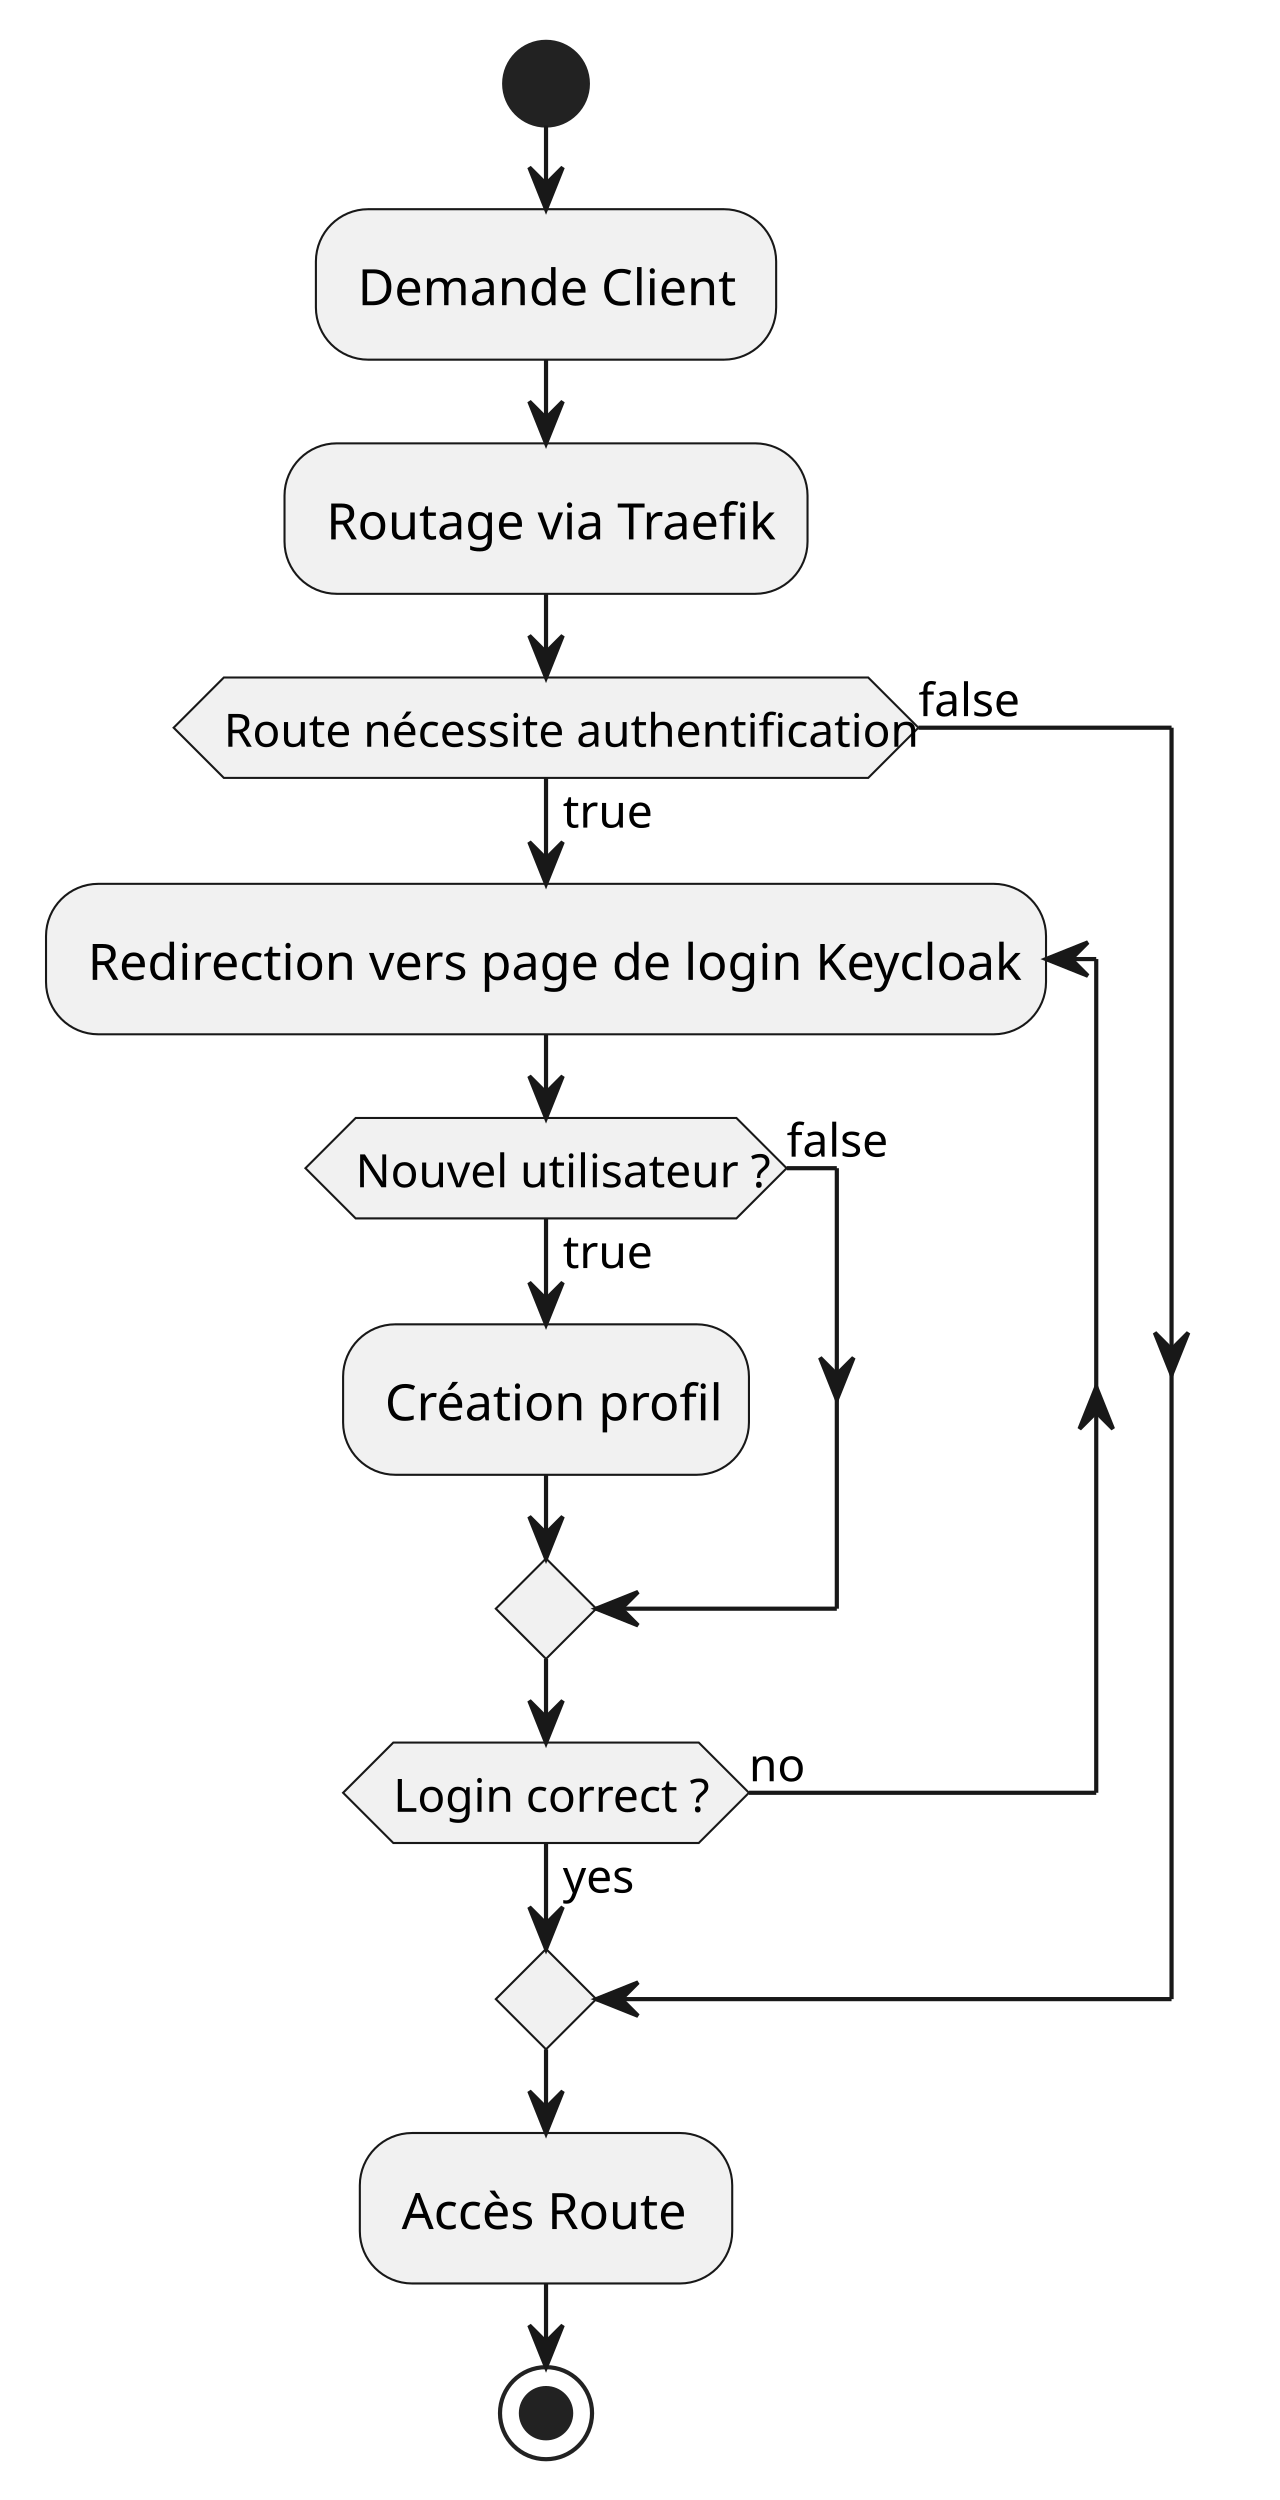
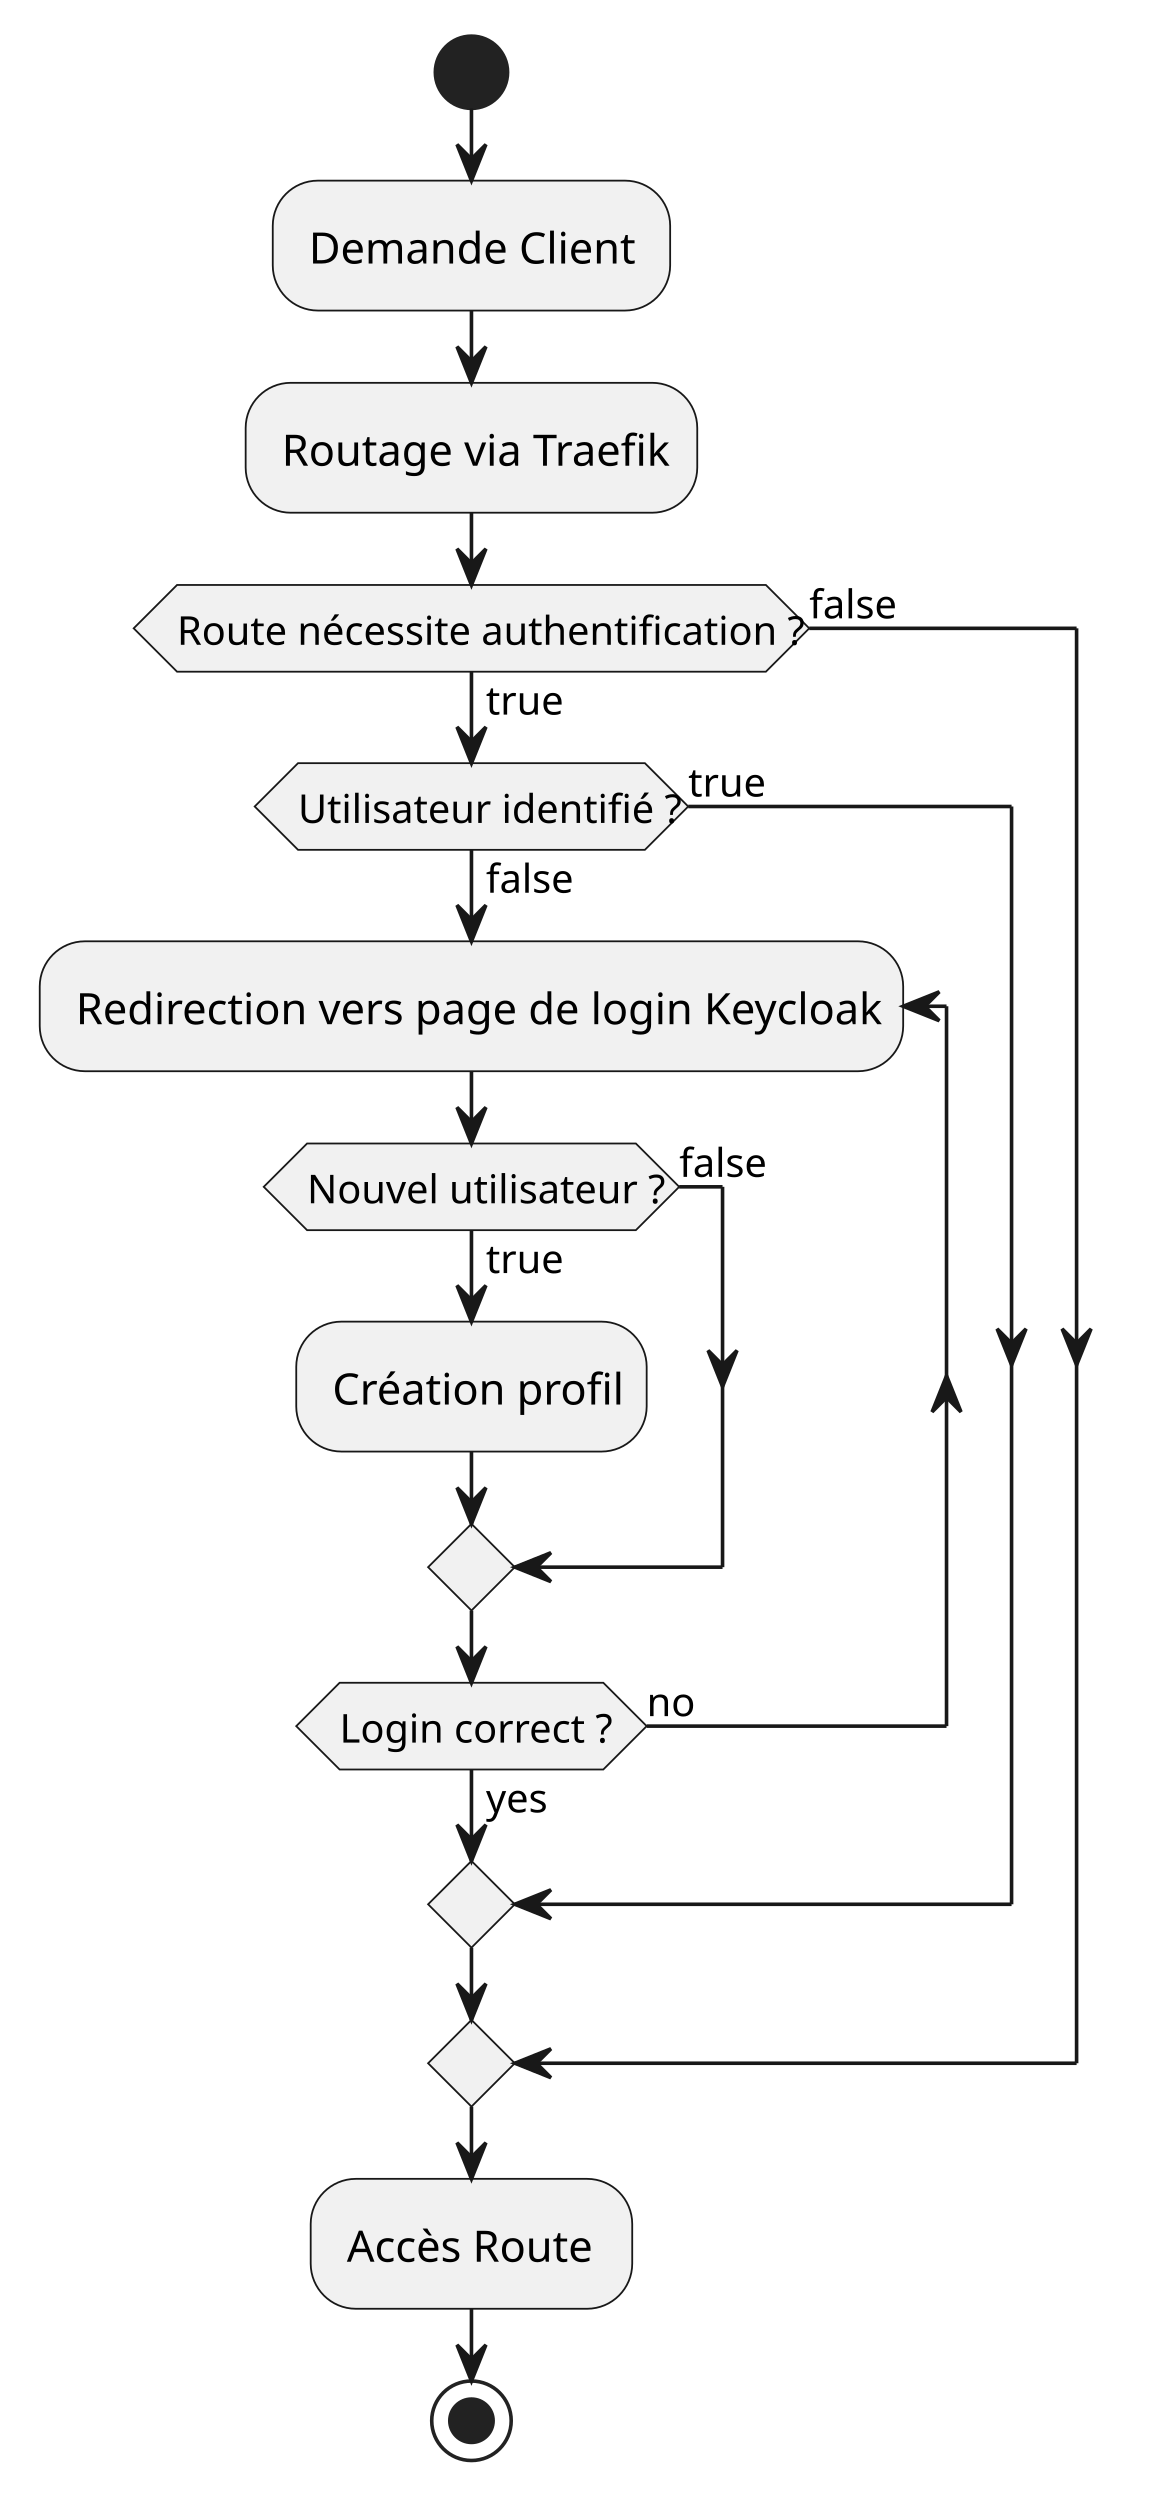
- <svg xmlns="http://www.w3.org/2000/svg" contentStyleType="text/css" height="717.6px" preserveAspectRatio="none" style="width:367px;height:717px;background:#FFFFFF;" version="1.1" viewBox="0 0 367 717" width="367.2px" zoomAndPan="magnify">
+ <svg xmlns="http://www.w3.org/2000/svg" contentStyleType="text/css" height="692px" preserveAspectRatio="none" style="width:324px;height:692px;background:#FFFFFF;" version="1.1" viewBox="0 0 324 692" width="324px" zoomAndPan="magnify">
  <defs />
  <g>
-     <ellipse cx="156.6" cy="24" fill="#222222" rx="12" ry="12" style="stroke:#222222;stroke-width:1.2;" />
-     <rect fill="#F1F1F1" height="43.153" rx="15" ry="15" style="stroke:#181818;stroke-width:0.6;" width="132" x="90.6" y="60" />
-     <text fill="#000000" font-family="sans-serif" font-size="14.4" lengthAdjust="spacing" textLength="108" x="102.6" y="87.539">Demande Client</text>
-     <rect fill="#F1F1F1" height="43.153" rx="15" ry="15" style="stroke:#181818;stroke-width:0.6;" width="150" x="81.6" y="127.153" />
-     <text fill="#000000" font-family="sans-serif" font-size="14.4" lengthAdjust="spacing" textLength="126" x="93.6" y="154.692">Routage via Traefik</text>
-     <rect fill="#F1F1F1" height="43.153" rx="15" ry="15" style="stroke:#181818;stroke-width:0.6;" width="116.4" x="98.4" y="379.816" />
-     <text fill="#000000" font-family="sans-serif" font-size="14.4" lengthAdjust="spacing" textLength="92.4" x="110.4" y="407.356">Création profil</text>
-     <polygon fill="#F1F1F1" points="102,320.638,211.2,320.638,225.6,335.038,211.2,349.438,102,349.438,87.6,335.038,102,320.638" style="stroke:#181818;stroke-width:0.6;" />
-     <text fill="#000000" font-family="sans-serif" font-size="13.2" lengthAdjust="spacing" textLength="22.8" x="161.4" y="363.682">true</text>
-     <text fill="#000000" font-family="sans-serif" font-size="13.2" lengthAdjust="spacing" textLength="109.2" x="102" y="340.503">Nouvel utilisateur ?</text>
-     <text fill="#000000" font-family="sans-serif" font-size="13.2" lengthAdjust="spacing" textLength="28.8" x="225.6" y="331.725">false</text>
-     <polygon fill="#F1F1F1" points="156.6,446.969,171,461.37,156.6,475.769,142.2,461.37,156.6,446.969" style="stroke:#181818;stroke-width:0.6;" />
-     <rect fill="#F1F1F1" height="43.153" rx="15" ry="15" style="stroke:#181818;stroke-width:0.6;" width="286.8" x="13.2" y="253.485" />
-     <text fill="#000000" font-family="sans-serif" font-size="14.4" lengthAdjust="spacing" textLength="262.8" x="25.2" y="281.024">Redirection vers page de login Keycloak</text>
-     <polygon fill="#F1F1F1" points="112.8,499.769,200.4,499.769,214.8,514.169,200.4,528.569,112.8,528.569,98.4,514.169,112.8,499.769" style="stroke:#181818;stroke-width:0.6;" />
-     <text fill="#000000" font-family="sans-serif" font-size="13.2" lengthAdjust="spacing" textLength="21.6" x="161.4" y="542.814">yes</text>
-     <text fill="#000000" font-family="sans-serif" font-size="13.2" lengthAdjust="spacing" textLength="87.6" x="112.8" y="519.635">Login correct ?</text>
-     <text fill="#000000" font-family="sans-serif" font-size="13.2" lengthAdjust="spacing" textLength="14.4" x="214.8" y="510.857">no</text>
-     <polygon fill="#F1F1F1" points="64.2,194.306,249,194.306,263.4,208.706,249,223.106,64.2,223.106,49.8,208.706,64.2,194.306" style="stroke:#181818;stroke-width:0.6;" />
-     <text fill="#000000" font-family="sans-serif" font-size="13.2" lengthAdjust="spacing" textLength="22.8" x="161.4" y="237.35">true</text>
-     <text fill="#000000" font-family="sans-serif" font-size="13.2" lengthAdjust="spacing" textLength="184.8" x="64.2" y="214.172">Route nécessite authentification</text>
-     <text fill="#000000" font-family="sans-serif" font-size="13.2" lengthAdjust="spacing" textLength="28.8" x="263.4" y="205.393">false</text>
-     <polygon fill="#F1F1F1" points="156.6,558.948,171,573.348,156.6,587.748,142.2,573.348,156.6,558.948" style="stroke:#181818;stroke-width:0.6;" />
-     <rect fill="#F1F1F1" height="43.153" rx="15" ry="15" style="stroke:#181818;stroke-width:0.6;" width="106.8" x="103.2" y="611.748" />
-     <text fill="#000000" font-family="sans-serif" font-size="14.4" lengthAdjust="spacing" textLength="82.8" x="115.2" y="639.287">Accès Route</text>
-     <ellipse cx="156.6" cy="692.101" fill="none" rx="13.2" ry="13.2" style="stroke:#222222;stroke-width:1.2;" />
-     <ellipse cx="156.6" cy="692.101" fill="#222222" rx="7.2" ry="7.2" style="stroke:#222222;stroke-width:1.2;" />
-     <line style="stroke:#181818;stroke-width:1.2;" x1="156.6" x2="156.6" y1="36" y2="60" />
-     <polygon fill="#181818" points="151.8,48,156.6,60,161.4,48,156.6,52.8" style="stroke:#181818;stroke-width:1.2;" />
-     <line style="stroke:#181818;stroke-width:1.2;" x1="156.6" x2="156.6" y1="103.153" y2="127.153" />
-     <polygon fill="#181818" points="151.8,115.153,156.6,127.153,161.4,115.153,156.6,119.953" style="stroke:#181818;stroke-width:1.2;" />
-     <line style="stroke:#181818;stroke-width:1.2;" x1="156.6" x2="156.6" y1="349.438" y2="379.816" />
-     <polygon fill="#181818" points="151.8,367.816,156.6,379.816,161.4,367.816,156.6,372.616" style="stroke:#181818;stroke-width:1.2;" />
-     <line style="stroke:#181818;stroke-width:1.2;" x1="225.6" x2="240" y1="335.038" y2="335.038" />
-     <polygon fill="#181818" points="235.2,389.393,240,401.393,244.8,389.393,240,394.193" style="stroke:#181818;stroke-width:1.2;" />
-     <line style="stroke:#181818;stroke-width:1.2;" x1="240" x2="240" y1="335.038" y2="461.37" />
-     <line style="stroke:#181818;stroke-width:1.2;" x1="240" x2="171" y1="461.37" y2="461.37" />
-     <polygon fill="#181818" points="183,456.57,171,461.37,183,466.17,178.2,461.37" style="stroke:#181818;stroke-width:1.2;" />
-     <line style="stroke:#181818;stroke-width:1.2;" x1="156.6" x2="156.6" y1="422.969" y2="446.969" />
-     <polygon fill="#181818" points="151.8,434.969,156.6,446.969,161.4,434.969,156.6,439.769" style="stroke:#181818;stroke-width:1.2;" />
-     <line style="stroke:#181818;stroke-width:1.2;" x1="156.6" x2="156.6" y1="296.638" y2="320.638" />
-     <polygon fill="#181818" points="151.8,308.638,156.6,320.638,161.4,308.638,156.6,313.438" style="stroke:#181818;stroke-width:1.2;" />
-     <line style="stroke:#181818;stroke-width:1.2;" x1="214.8" x2="314.4" y1="514.169" y2="514.169" />
-     <polygon fill="#181818" points="309.6,409.805,314.4,397.805,319.2,409.805,314.4,405.005" style="stroke:#181818;stroke-width:1.2;" />
-     <line style="stroke:#181818;stroke-width:1.2;" x1="314.4" x2="314.4" y1="275.061" y2="514.169" />
-     <line style="stroke:#181818;stroke-width:1.2;" x1="314.4" x2="300" y1="275.061" y2="275.061" />
-     <polygon fill="#181818" points="312,270.261,300,275.061,312,279.861,307.2,275.061" style="stroke:#181818;stroke-width:1.2;" />
-     <line style="stroke:#181818;stroke-width:1.2;" x1="156.6" x2="156.6" y1="475.769" y2="499.769" />
-     <polygon fill="#181818" points="151.8,487.769,156.6,499.769,161.4,487.769,156.6,492.57" style="stroke:#181818;stroke-width:1.2;" />
-     <line style="stroke:#181818;stroke-width:1.2;" x1="156.6" x2="156.6" y1="223.106" y2="253.485" />
-     <polygon fill="#181818" points="151.8,241.485,156.6,253.485,161.4,241.485,156.6,246.285" style="stroke:#181818;stroke-width:1.2;" />
-     <line style="stroke:#181818;stroke-width:1.2;" x1="263.4" x2="336" y1="208.706" y2="208.706" />
-     <polygon fill="#181818" points="331.2,382.216,336,394.216,340.8,382.216,336,387.016" style="stroke:#181818;stroke-width:1.2;" />
-     <line style="stroke:#181818;stroke-width:1.2;" x1="336" x2="336" y1="208.706" y2="573.348" />
-     <line style="stroke:#181818;stroke-width:1.2;" x1="336" x2="171" y1="573.348" y2="573.348" />
-     <polygon fill="#181818" points="183,568.548,171,573.348,183,578.148,178.2,573.348" style="stroke:#181818;stroke-width:1.2;" />
-     <line style="stroke:#181818;stroke-width:1.2;" x1="156.6" x2="156.6" y1="528.569" y2="558.948" />
-     <polygon fill="#181818" points="151.8,546.948,156.6,558.948,161.4,546.948,156.6,551.748" style="stroke:#181818;stroke-width:1.2;" />
-     <line style="stroke:#181818;stroke-width:1.2;" x1="156.6" x2="156.6" y1="170.306" y2="194.306" />
-     <polygon fill="#181818" points="151.8,182.306,156.6,194.306,161.4,182.306,156.6,187.106" style="stroke:#181818;stroke-width:1.2;" />
-     <line style="stroke:#181818;stroke-width:1.2;" x1="156.6" x2="156.6" y1="587.748" y2="611.748" />
-     <polygon fill="#181818" points="151.8,599.748,156.6,611.748,161.4,599.748,156.6,604.548" style="stroke:#181818;stroke-width:1.2;" />
-     <line style="stroke:#181818;stroke-width:1.2;" x1="156.6" x2="156.6" y1="654.901" y2="678.901" />
-     <polygon fill="#181818" points="151.8,666.901,156.6,678.901,161.4,666.901,156.6,671.701" style="stroke:#181818;stroke-width:1.2;" />
+     <ellipse cx="130.5" cy="20" fill="#222222" rx="10" ry="10" style="stroke:#222222;stroke-width:1.0;" />
+     <rect fill="#F1F1F1" height="35.961" rx="12.5" ry="12.5" style="stroke:#181818;stroke-width:0.5;" width="110" x="75.5" y="50" />
+     <text fill="#000000" font-family="sans-serif" font-size="12" lengthAdjust="spacing" textLength="90" x="85.5" y="72.949">Demande Client</text>
+     <rect fill="#F1F1F1" height="35.961" rx="12.5" ry="12.5" style="stroke:#181818;stroke-width:0.5;" width="125" x="68" y="105.961" />
+     <text fill="#000000" font-family="sans-serif" font-size="12" lengthAdjust="spacing" textLength="105" x="78" y="128.91">Routage via Traefik</text>
+     <rect fill="#F1F1F1" height="35.961" rx="12.5" ry="12.5" style="stroke:#181818;stroke-width:0.5;" width="97" x="82" y="365.829" />
+     <text fill="#000000" font-family="sans-serif" font-size="12" lengthAdjust="spacing" textLength="77" x="92" y="388.778">Création profil</text>
+     <polygon fill="#F1F1F1" points="85,316.514,176,316.514,188,328.514,176,340.514,85,340.514,73,328.514,85,316.514" style="stroke:#181818;stroke-width:0.5;" />
+     <text fill="#000000" font-family="sans-serif" font-size="11" lengthAdjust="spacing" textLength="19" x="134.5" y="352.384">true</text>
+     <text fill="#000000" font-family="sans-serif" font-size="11" lengthAdjust="spacing" textLength="91" x="85" y="333.068">Nouvel utilisateur ?</text>
+     <text fill="#000000" font-family="sans-serif" font-size="11" lengthAdjust="spacing" textLength="24" x="188" y="325.753">false</text>
+     <polygon fill="#F1F1F1" points="130.5,421.79,142.5,433.79,130.5,445.79,118.5,433.79,130.5,421.79" style="stroke:#181818;stroke-width:0.5;" />
+     <rect fill="#F1F1F1" height="35.961" rx="12.5" ry="12.5" style="stroke:#181818;stroke-width:0.5;" width="239" x="11" y="260.553" />
+     <text fill="#000000" font-family="sans-serif" font-size="12" lengthAdjust="spacing" textLength="219" x="21" y="283.502">Redirection vers page de login Keycloak</text>
+     <polygon fill="#F1F1F1" points="94,465.79,167,465.79,179,477.79,167,489.79,94,489.79,82,477.79,94,465.79" style="stroke:#181818;stroke-width:0.5;" />
+     <text fill="#000000" font-family="sans-serif" font-size="11" lengthAdjust="spacing" textLength="18" x="134.5" y="501.66">yes</text>
+     <text fill="#000000" font-family="sans-serif" font-size="11" lengthAdjust="spacing" textLength="73" x="94" y="482.345">Login correct ?</text>
+     <text fill="#000000" font-family="sans-serif" font-size="11" lengthAdjust="spacing" textLength="12" x="179" y="475.029">no</text>
+     <polygon fill="#F1F1F1" points="82.5,211.237,178.5,211.237,190.5,223.237,178.5,235.237,82.5,235.237,70.5,223.237,82.5,211.237" style="stroke:#181818;stroke-width:0.5;" />
+     <text fill="#000000" font-family="sans-serif" font-size="11" lengthAdjust="spacing" textLength="24" x="134.5" y="247.107">false</text>
+     <text fill="#000000" font-family="sans-serif" font-size="11" lengthAdjust="spacing" textLength="96" x="82.5" y="227.792">Utilisateur identifié ?</text>
+     <text fill="#000000" font-family="sans-serif" font-size="11" lengthAdjust="spacing" textLength="19" x="190.5" y="220.477">true</text>
+     <polygon fill="#F1F1F1" points="130.5,515.106,142.5,527.106,130.5,539.106,118.5,527.106,130.5,515.106" style="stroke:#181818;stroke-width:0.5;" />
+     <polygon fill="#F1F1F1" points="49,161.922,212,161.922,224,173.922,212,185.922,49,185.922,37,173.922,49,161.922" style="stroke:#181818;stroke-width:0.5;" />
+     <text fill="#000000" font-family="sans-serif" font-size="11" lengthAdjust="spacing" textLength="19" x="134.5" y="197.792">true</text>
+     <text fill="#000000" font-family="sans-serif" font-size="11" lengthAdjust="spacing" textLength="163" x="49" y="178.477">Route nécessite authentification ?</text>
+     <text fill="#000000" font-family="sans-serif" font-size="11" lengthAdjust="spacing" textLength="24" x="224" y="171.161">false</text>
+     <polygon fill="#F1F1F1" points="130.5,559.106,142.5,571.106,130.5,583.106,118.5,571.106,130.5,559.106" style="stroke:#181818;stroke-width:0.5;" />
+     <rect fill="#F1F1F1" height="35.961" rx="12.5" ry="12.5" style="stroke:#181818;stroke-width:0.5;" width="89" x="86" y="603.106" />
+     <text fill="#000000" font-family="sans-serif" font-size="12" lengthAdjust="spacing" textLength="69" x="96" y="626.055">Accès Route</text>
+     <ellipse cx="130.5" cy="670.066" fill="none" rx="11" ry="11" style="stroke:#222222;stroke-width:1.0;" />
+     <ellipse cx="130.5" cy="670.066" fill="#222222" rx="6" ry="6" style="stroke:#222222;stroke-width:1.0;" />
+     <line style="stroke:#181818;stroke-width:1.0;" x1="130.5" x2="130.5" y1="30" y2="50" />
+     <polygon fill="#181818" points="126.5,40,130.5,50,134.5,40,130.5,44" style="stroke:#181818;stroke-width:1.0;" />
+     <line style="stroke:#181818;stroke-width:1.0;" x1="130.5" x2="130.5" y1="85.961" y2="105.961" />
+     <polygon fill="#181818" points="126.5,95.961,130.5,105.961,134.5,95.961,130.5,99.961" style="stroke:#181818;stroke-width:1.0;" />
+     <line style="stroke:#181818;stroke-width:1.0;" x1="130.5" x2="130.5" y1="340.514" y2="365.829" />
+     <polygon fill="#181818" points="126.5,355.829,130.5,365.829,134.5,355.829,130.5,359.829" style="stroke:#181818;stroke-width:1.0;" />
+     <line style="stroke:#181818;stroke-width:1.0;" x1="188" x2="200" y1="328.514" y2="328.514" />
+     <polygon fill="#181818" points="196,373.81,200,383.81,204,373.81,200,377.81" style="stroke:#181818;stroke-width:1.0;" />
+     <line style="stroke:#181818;stroke-width:1.0;" x1="200" x2="200" y1="328.514" y2="433.79" />
+     <line style="stroke:#181818;stroke-width:1.0;" x1="200" x2="142.5" y1="433.79" y2="433.79" />
+     <polygon fill="#181818" points="152.5,429.79,142.5,433.79,152.5,437.79,148.5,433.79" style="stroke:#181818;stroke-width:1.0;" />
+     <line style="stroke:#181818;stroke-width:1.0;" x1="130.5" x2="130.5" y1="401.79" y2="421.79" />
+     <polygon fill="#181818" points="126.5,411.79,130.5,421.79,134.5,411.79,130.5,415.79" style="stroke:#181818;stroke-width:1.0;" />
+     <line style="stroke:#181818;stroke-width:1.0;" x1="130.5" x2="130.5" y1="296.514" y2="316.514" />
+     <polygon fill="#181818" points="126.5,306.514,130.5,316.514,134.5,306.514,130.5,310.514" style="stroke:#181818;stroke-width:1.0;" />
+     <line style="stroke:#181818;stroke-width:1.0;" x1="179" x2="262" y1="477.79" y2="477.79" />
+     <polygon fill="#181818" points="258,390.819,262,380.819,266,390.819,262,386.819" style="stroke:#181818;stroke-width:1.0;" />
+     <line style="stroke:#181818;stroke-width:1.0;" x1="262" x2="262" y1="278.533" y2="477.79" />
+     <line style="stroke:#181818;stroke-width:1.0;" x1="262" x2="250" y1="278.533" y2="278.533" />
+     <polygon fill="#181818" points="260,274.533,250,278.533,260,282.533,256,278.533" style="stroke:#181818;stroke-width:1.0;" />
+     <line style="stroke:#181818;stroke-width:1.0;" x1="130.5" x2="130.5" y1="445.79" y2="465.79" />
+     <polygon fill="#181818" points="126.5,455.79,130.5,465.79,134.5,455.79,130.5,459.79" style="stroke:#181818;stroke-width:1.0;" />
+     <line style="stroke:#181818;stroke-width:1.0;" x1="130.5" x2="130.5" y1="235.237" y2="260.553" />
+     <polygon fill="#181818" points="126.5,250.553,130.5,260.553,134.5,250.553,130.5,254.553" style="stroke:#181818;stroke-width:1.0;" />
+     <line style="stroke:#181818;stroke-width:1.0;" x1="190.5" x2="280" y1="223.237" y2="223.237" />
+     <polygon fill="#181818" points="276,367.829,280,377.829,284,367.829,280,371.829" style="stroke:#181818;stroke-width:1.0;" />
+     <line style="stroke:#181818;stroke-width:1.0;" x1="280" x2="280" y1="223.237" y2="527.106" />
+     <line style="stroke:#181818;stroke-width:1.0;" x1="280" x2="142.5" y1="527.106" y2="527.106" />
+     <polygon fill="#181818" points="152.5,523.106,142.5,527.106,152.5,531.106,148.5,527.106" style="stroke:#181818;stroke-width:1.0;" />
+     <line style="stroke:#181818;stroke-width:1.0;" x1="130.5" x2="130.5" y1="489.79" y2="515.106" />
+     <polygon fill="#181818" points="126.5,505.106,130.5,515.106,134.5,505.106,130.5,509.106" style="stroke:#181818;stroke-width:1.0;" />
+     <line style="stroke:#181818;stroke-width:1.0;" x1="130.5" x2="130.5" y1="185.922" y2="211.237" />
+     <polygon fill="#181818" points="126.5,201.237,130.5,211.237,134.5,201.237,130.5,205.237" style="stroke:#181818;stroke-width:1.0;" />
+     <line style="stroke:#181818;stroke-width:1.0;" x1="224" x2="298" y1="173.922" y2="173.922" />
+     <polygon fill="#181818" points="294,367.829,298,377.829,302,367.829,298,371.829" style="stroke:#181818;stroke-width:1.0;" />
+     <line style="stroke:#181818;stroke-width:1.0;" x1="298" x2="298" y1="173.922" y2="571.106" />
+     <line style="stroke:#181818;stroke-width:1.0;" x1="298" x2="142.5" y1="571.106" y2="571.106" />
+     <polygon fill="#181818" points="152.5,567.106,142.5,571.106,152.5,575.106,148.5,571.106" style="stroke:#181818;stroke-width:1.0;" />
+     <line style="stroke:#181818;stroke-width:1.0;" x1="130.5" x2="130.5" y1="539.106" y2="559.106" />
+     <polygon fill="#181818" points="126.5,549.106,130.5,559.106,134.5,549.106,130.5,553.106" style="stroke:#181818;stroke-width:1.0;" />
+     <line style="stroke:#181818;stroke-width:1.0;" x1="130.5" x2="130.5" y1="141.922" y2="161.922" />
+     <polygon fill="#181818" points="126.5,151.922,130.5,161.922,134.5,151.922,130.5,155.922" style="stroke:#181818;stroke-width:1.0;" />
+     <line style="stroke:#181818;stroke-width:1.0;" x1="130.5" x2="130.5" y1="583.106" y2="603.106" />
+     <polygon fill="#181818" points="126.5,593.106,130.5,603.106,134.5,593.106,130.5,597.106" style="stroke:#181818;stroke-width:1.0;" />
+     <line style="stroke:#181818;stroke-width:1.0;" x1="130.5" x2="130.5" y1="639.066" y2="659.066" />
+     <polygon fill="#181818" points="126.5,649.066,130.5,659.066,134.5,649.066,130.5,653.066" style="stroke:#181818;stroke-width:1.0;" />
  </g>
</svg>
